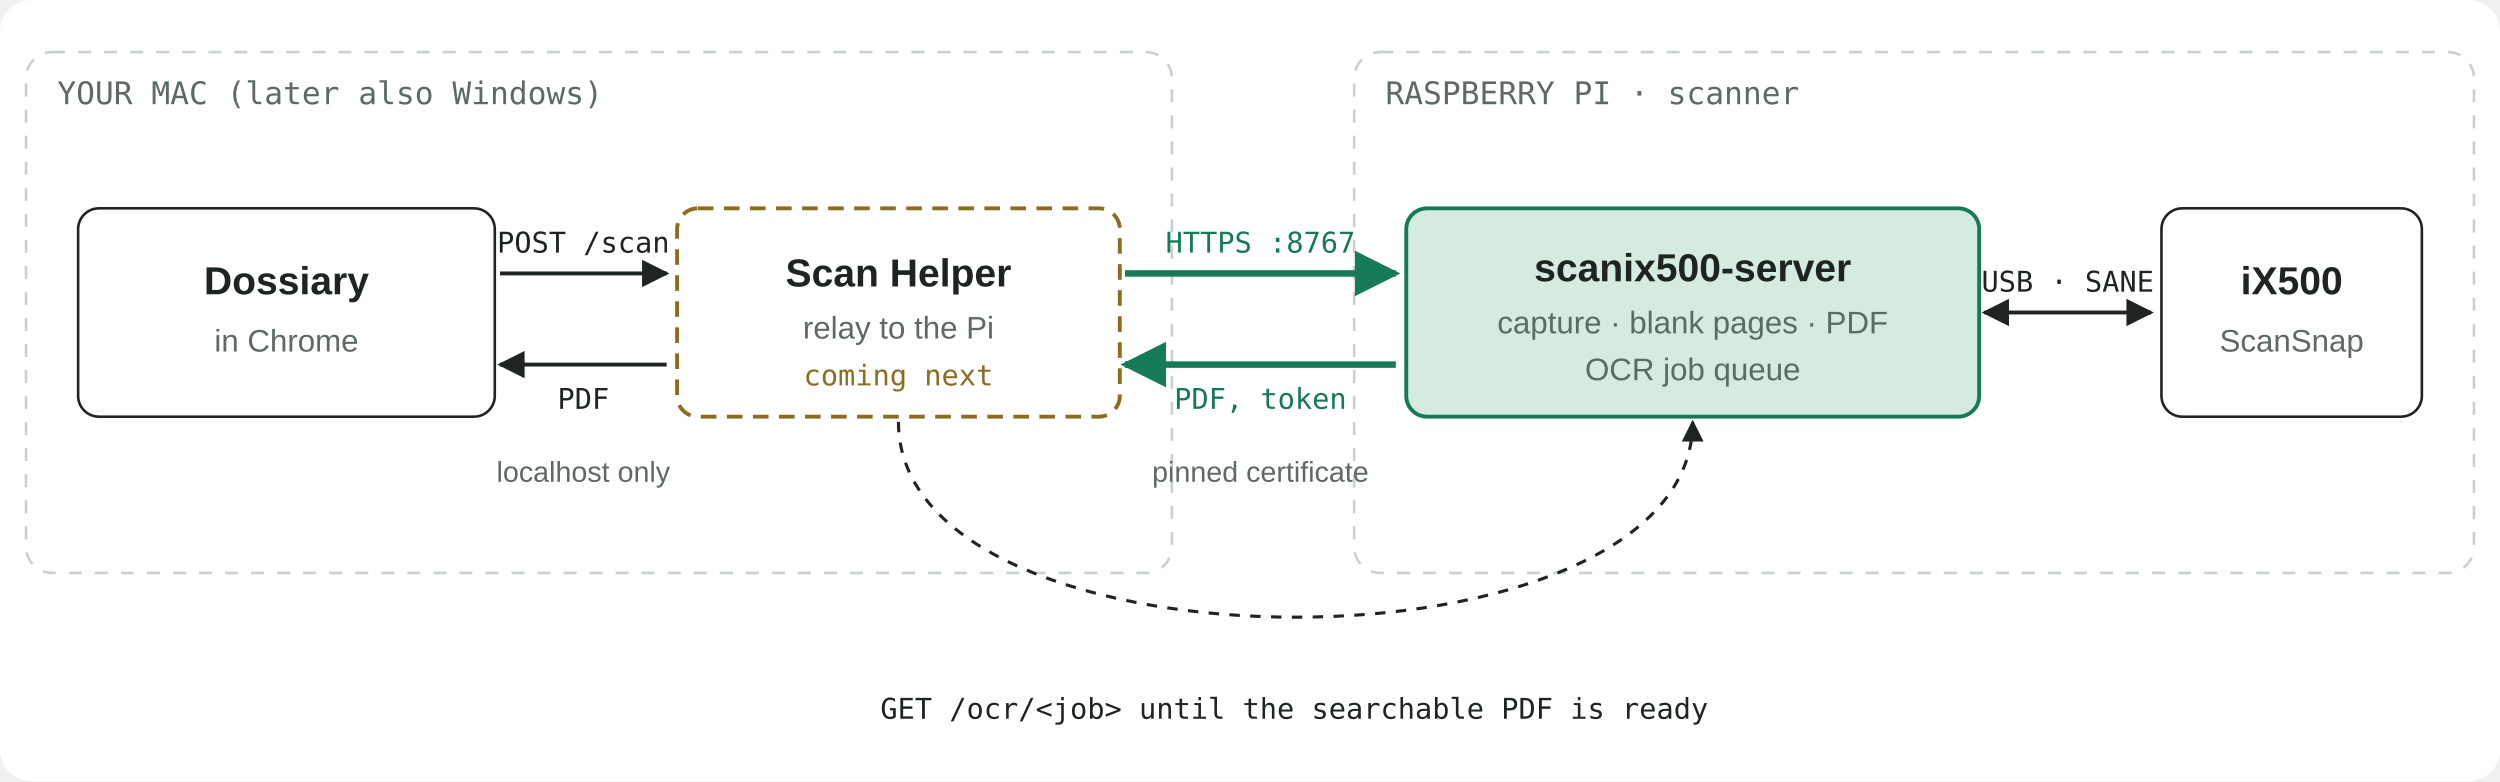
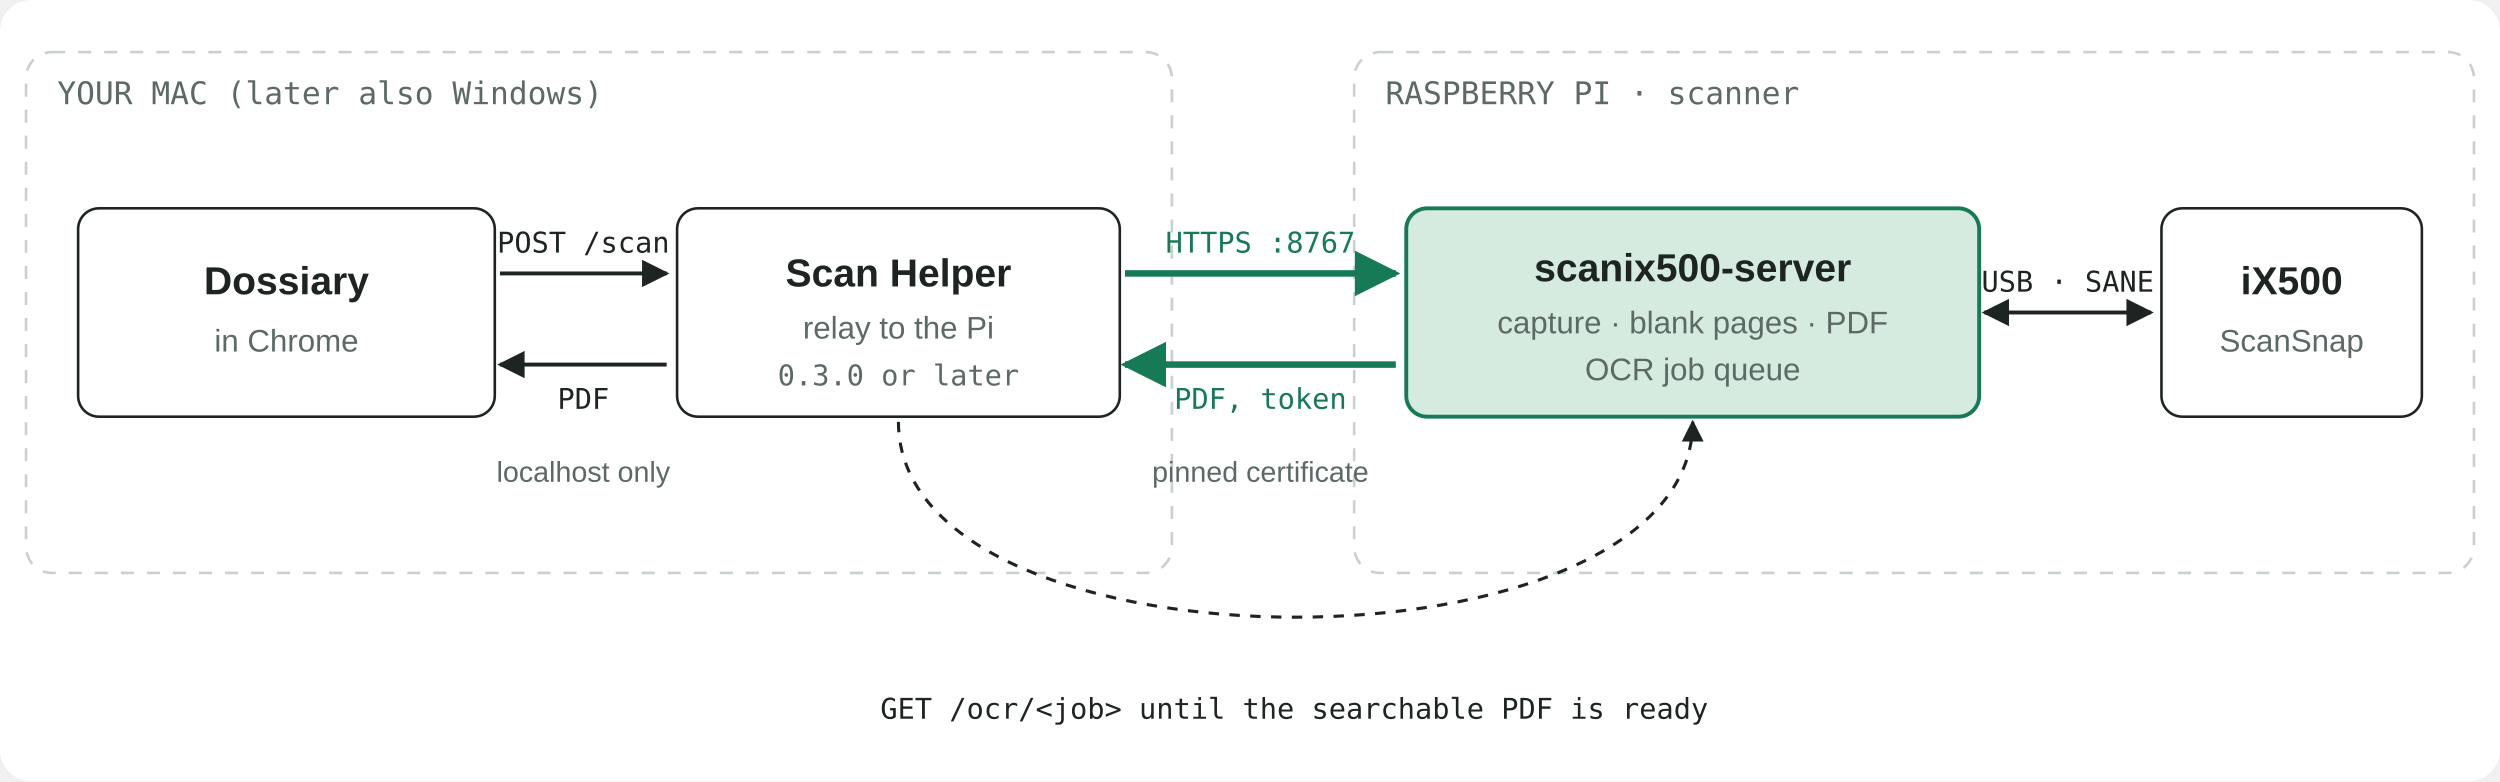
<svg xmlns="http://www.w3.org/2000/svg" viewBox="0 0 960 300" font-family="'IBM Plex Sans', 'Helvetica Neue', Arial, sans-serif" role="img" aria-label="Dossiary sends the scan request to the scan helper on the same computer; the helper forwards it over HTTPS to scanix500-server on the Pi, which drives the iX500 over USB and returns the PDF, then finishes text recognition in the background.">
  <rect x="0" y="0" width="960" height="300" rx="12" fill="#ffffff" />
  <defs>
    <marker id="arr" viewBox="0 0 10 10" refX="9" refY="5" markerWidth="7" markerHeight="7" orient="auto-start-reverse">
      <path d="M0,0 L10,5 L0,10 z" fill="#1d2421" />
    </marker>
    <marker id="arr-accent" viewBox="0 0 10 10" refX="9" refY="5" markerWidth="7" markerHeight="7" orient="auto-start-reverse">
      <path d="M0,0 L10,5 L0,10 z" style="fill:#157a55" />
    </marker>
  </defs>
  <rect x="10" y="20" width="440" height="200" rx="10" fill="none" stroke-dasharray="5 5" style="stroke:#c9d1cc" />
  <text x="22" y="40" font-size="12" style="fill:#5d6a64;font-family:'IBM Plex Mono', ui-monospace, Menlo, monospace">YOUR MAC (later also Windows)</text>
  <rect x="520" y="20" width="430" height="200" rx="10" fill="none" stroke-dasharray="5 5" style="stroke:#c9d1cc" />
  <text x="532" y="40" font-size="12" style="fill:#5d6a64;font-family:'IBM Plex Mono', ui-monospace, Menlo, monospace">RASPBERRY PI · scanner</text>
  <rect x="30" y="80" width="160" height="80" rx="8" stroke="#1d2421" style="fill:#ffffff" />
  <text x="110" y="113" text-anchor="middle" font-size="15" font-weight="700" fill="#1d2421" style="font-family:Archivo, 'Helvetica Neue', Arial, sans-serif">Dossiary</text>
  <text x="110" y="135" text-anchor="middle" font-size="12" style="fill:#5d6a64">in Chrome</text>
-   <rect x="260" y="80" width="170" height="80" rx="8" stroke-width="1.5" stroke-dasharray="6 4" style="fill:#ffffff;stroke:#8a6d1f" />
+   <rect x="260" y="80" width="170" height="80" rx="8" style="fill:#ffffff;stroke:#1d2421" />
  <text x="345" y="110" text-anchor="middle" font-size="15" font-weight="700" fill="#1d2421" style="font-family:Archivo, 'Helvetica Neue', Arial, sans-serif">Scan Helper</text>
  <text x="345" y="130" text-anchor="middle" font-size="12" style="fill:#5d6a64">relay to the Pi</text>
-   <text x="345" y="148" text-anchor="middle" font-size="11" style="fill:#8a6d1f;font-family:'IBM Plex Mono', ui-monospace, Menlo, monospace">coming next</text>
+   <text x="345" y="148" text-anchor="middle" font-size="11" style="fill:#5d6a64;font-family:'IBM Plex Mono', ui-monospace, Menlo, monospace">0.3.0 or later</text>
  <rect x="540" y="80" width="220" height="80" rx="8" stroke-width="1.5" style="fill:#d5ebe0;stroke:#157a55" />
  <text x="650" y="108" text-anchor="middle" font-size="15" font-weight="700" fill="#1d2421" style="font-family:Archivo, 'Helvetica Neue', Arial, sans-serif">scanix500-server</text>
  <text x="650" y="128" text-anchor="middle" font-size="12" style="fill:#5d6a64">capture · blank pages · PDF</text>
  <text x="650" y="146" text-anchor="middle" font-size="12" style="fill:#5d6a64">OCR job queue</text>
  <rect x="830" y="80" width="100" height="80" rx="8" stroke="#1d2421" style="fill:#ffffff" />
  <text x="880" y="113" text-anchor="middle" font-size="15" font-weight="700" fill="#1d2421" style="font-family:Archivo, 'Helvetica Neue', Arial, sans-serif">iX500</text>
  <text x="880" y="135" text-anchor="middle" font-size="12" style="fill:#5d6a64">ScanSnap</text>
  <line x1="192" y1="105" x2="256" y2="105" stroke="#1d2421" stroke-width="1.5" marker-end="url(#arr)" />
  <text x="224" y="97" text-anchor="middle" font-size="11" fill="#1d2421" style="font-family:'IBM Plex Mono', ui-monospace, Menlo, monospace">POST /scan</text>
  <line x1="256" y1="140" x2="192" y2="140" stroke="#1d2421" stroke-width="1.5" marker-end="url(#arr)" />
  <text x="224" y="157" text-anchor="middle" font-size="11" fill="#1d2421" style="font-family:'IBM Plex Mono', ui-monospace, Menlo, monospace">PDF</text>
  <text x="224" y="185" text-anchor="middle" font-size="11" style="fill:#5d6a64">localhost only</text>
  <line x1="432" y1="105" x2="536" y2="105" stroke-width="2.5" marker-end="url(#arr-accent)" style="stroke:#157a55" />
  <text x="484" y="97" text-anchor="middle" font-size="11" style="fill:#157a55;font-family:'IBM Plex Mono', ui-monospace, Menlo, monospace">HTTPS :8767</text>
  <line x1="536" y1="140" x2="432" y2="140" stroke-width="2.5" marker-end="url(#arr-accent)" style="stroke:#157a55" />
  <text x="484" y="157" text-anchor="middle" font-size="11" style="fill:#157a55;font-family:'IBM Plex Mono', ui-monospace, Menlo, monospace">PDF, token</text>
  <text x="484" y="185" text-anchor="middle" font-size="11" style="fill:#5d6a64">pinned certificate</text>
  <line x1="762" y1="120" x2="826" y2="120" stroke="#1d2421" stroke-width="1.5" marker-end="url(#arr)" marker-start="url(#arr)" />
  <text x="794" y="112" text-anchor="middle" font-size="11" fill="#1d2421" style="font-family:'IBM Plex Mono', ui-monospace, Menlo, monospace">USB · SANE</text>
  <path d="M 345 162 C 345 262, 650 262, 650 162" fill="none" stroke="#1d2421" stroke-width="1.2" stroke-dasharray="4 4" marker-end="url(#arr)" />
  <text x="497" y="276" text-anchor="middle" font-size="11" fill="#1d2421" style="font-family:'IBM Plex Mono', ui-monospace, Menlo, monospace">GET /ocr/&lt;job&gt; until the searchable PDF is ready</text>
</svg>
